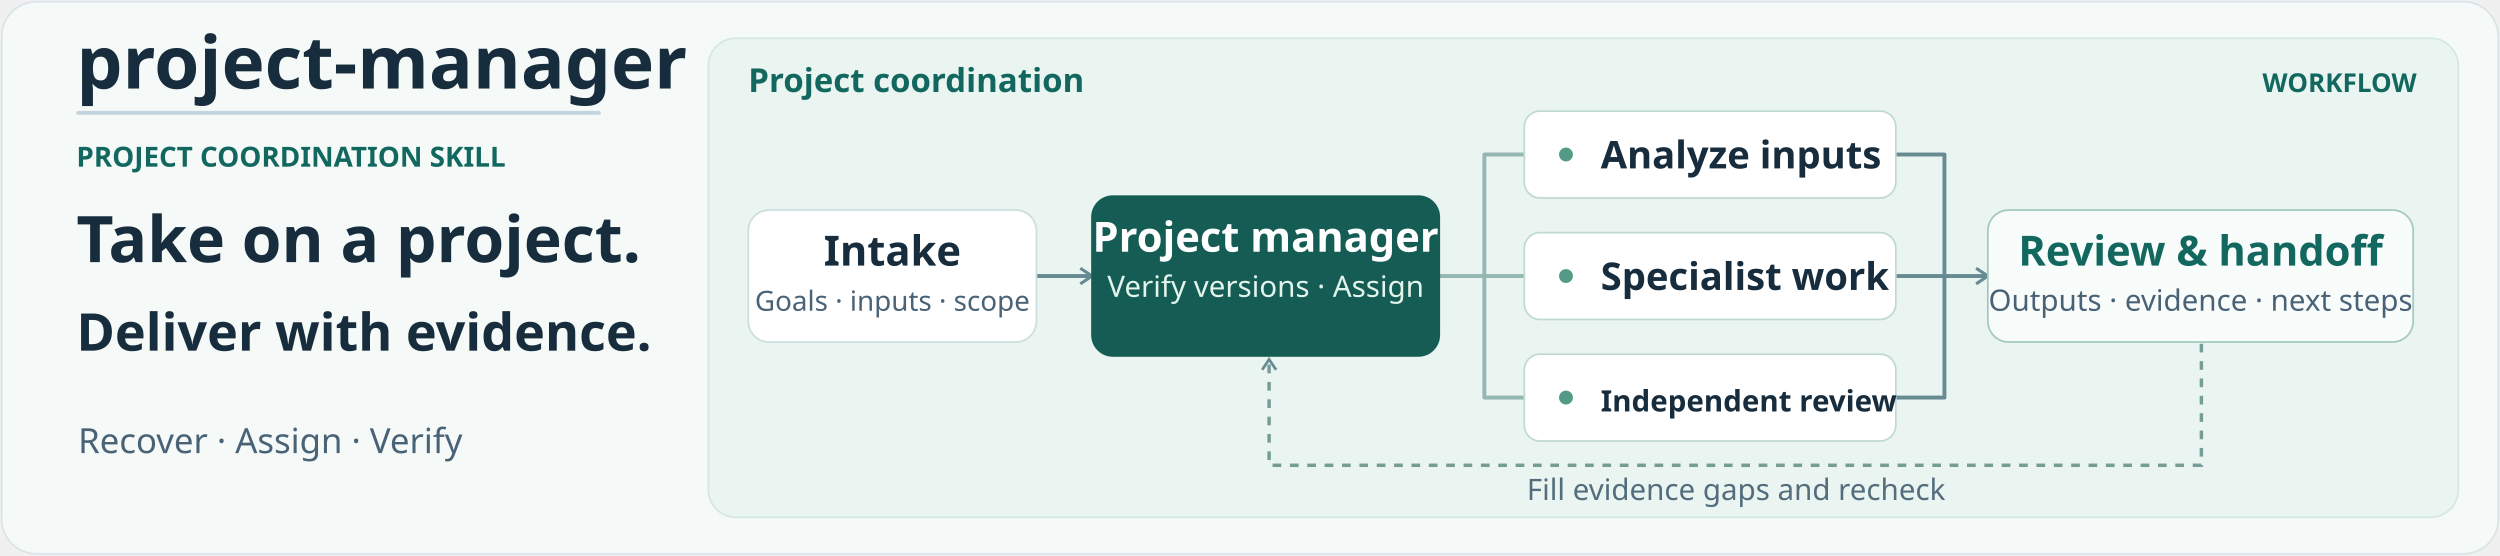
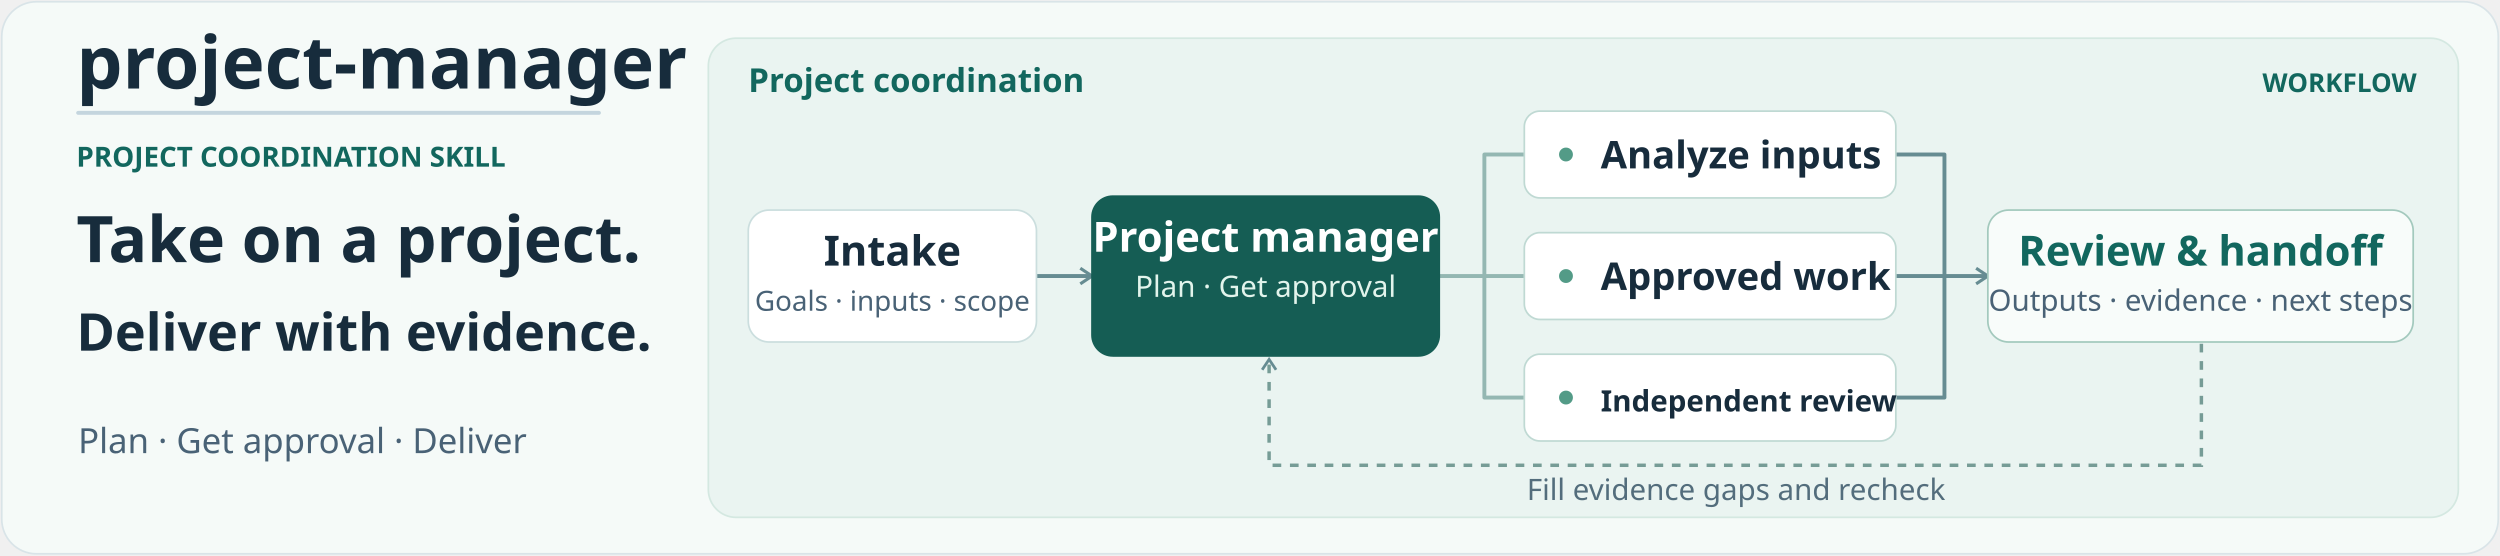
<svg xmlns="http://www.w3.org/2000/svg" width="1440" height="320" viewBox="0 0 1440 320" role="img">
  <defs>
    <marker id="tip" viewBox="0 0 10 10" refX="8" refY="5" markerWidth="5" markerHeight="5" orient="auto-start-reverse">
      <path d="M2 1 L8 5 L2 9" fill="none" stroke="#668C92" stroke-width="1.6" />
    </marker>
  </defs>
  <g font-family="Segoe UI, Microsoft YaHei, sans-serif">
    <rect x="1" y="1" width="1438" height="318" rx="20" fill="#F5FAF8" stroke="#D9E4E8" />
    <text x="44" y="51" font-size="42" font-weight="730" fill="#172C3C" text-anchor="start">project-manager</text>
    <path d="M45 65 H345" fill="none" stroke="#C4D5DE" stroke-width="2.25" stroke-linecap="round" stroke-linejoin="round" />
    <text x="44" y="96" font-size="16" font-weight="650" fill="#12675E" text-anchor="start">PROJECT COORDINATION SKILL</text>
    <text x="44" y="151" font-size="37" font-weight="700" fill="#172C3C" text-anchor="start">Take on a project.</text>
    <text x="44" y="202" font-size="30" font-weight="700" fill="#172C3C" text-anchor="start">Deliver with evidence.</text>
-     <text x="45" y="261" font-size="20" font-weight="400" fill="#496276" text-anchor="start">Recover · Assign · Verify</text>
+     <text x="45" y="261" font-size="20" font-weight="400" fill="#496276" text-anchor="start">Plan · Get approval · Deliver</text>
    <rect x="408" y="22" width="1008" height="276" rx="16" fill="#EAF4F1" stroke="#D4E8E1" />
    <text x="431" y="53" font-size="19" font-weight="650" fill="#12675E" text-anchor="start">Project coordination</text>
    <text x="1392" y="53" font-size="15" font-weight="600" fill="#12675E" text-anchor="end">WORKFLOW</text>
    <path d="M597 159 H629" fill="none" stroke="#668C92" stroke-width="2.25" stroke-linecap="round" stroke-linejoin="round" marker-end="url(#tip)" />
    <path d="M829 159 H855 M855 89 V229 M855 89 H878 M855 159 H878 M855 229 H878" fill="none" stroke="#94B7B2" stroke-width="2.25" stroke-linecap="round" stroke-linejoin="round" />
    <path d="M1092 89 H1120 M1092 159 H1120 M1092 229 H1120 M1120 89 V229 M1120 159 H1145" fill="none" stroke="#668C92" stroke-width="2.25" stroke-linecap="round" stroke-linejoin="round" marker-end="url(#tip)" />
    <rect x="431" y="121" width="166" height="76" rx="12" fill="#FFFFFF" stroke="#CBDEDE" />
    <text x="514" y="153" font-size="24" font-weight="650" fill="#172C3C" text-anchor="middle">Intake</text>
    <text x="514" y="179" font-size="16" font-weight="400" fill="#496276" text-anchor="middle">Goals · inputs · scope</text>
    <rect x="629" y="113" width="200" height="92" rx="12" fill="#155D54" stroke="#155D54" />
    <text x="729" y="145" font-size="24" font-weight="650" fill="#FFFFFF" text-anchor="middle">Project manager</text>
-     <text x="729" y="171" font-size="17" font-weight="400" fill="#E2F4EC" text-anchor="middle">Verify versions · Assign</text>
+     <text x="729" y="171" font-size="17" font-weight="400" fill="#E2F4EC" text-anchor="middle">Plan · Get approval</text>
    <rect x="878" y="64" width="214" height="50" rx="9" fill="#FFFFFF" stroke="#BFD9D3" />
    <circle cx="902" cy="89" r="4" fill="#539B87" />
    <text x="922" y="97" font-size="22" font-weight="650" fill="#172C3C" text-anchor="start">Analyze inputs</text>
    <rect x="878" y="134" width="214" height="50" rx="9" fill="#FFFFFF" stroke="#BFD9D3" />
    <circle cx="902" cy="159" r="4" fill="#539B87" />
-     <text x="922" y="167" font-size="22" font-weight="650" fill="#172C3C" text-anchor="start">Specialist work</text>
+     <text x="922" y="167" font-size="22" font-weight="650" fill="#172C3C" text-anchor="start">Approved work</text>
    <rect x="878" y="204" width="214" height="50" rx="9" fill="#FFFFFF" stroke="#BFD9D3" />
    <circle cx="902" cy="229" r="4" fill="#539B87" />
    <text x="922" y="237" font-size="17" font-weight="650" fill="#172C3C" text-anchor="start">Independent review</text>
    <rect x="1145" y="121" width="245" height="76" rx="12" fill="#F8FCFA" stroke="#A3C9BD" />
    <text x="1267.5" y="153" font-size="24" font-weight="650" fill="#12675E" text-anchor="middle">Review &amp; handoff</text>
    <text x="1267.5" y="179" font-size="17" font-weight="400" fill="#496276" text-anchor="middle">Outputs · evidence · next steps</text>
    <path d="M1268 198 V268 H731 V207" fill="none" stroke="#769C96" stroke-width="2" stroke-dasharray="5 5" marker-end="url(#tip)" />
    <text x="1000" y="288" font-size="17" font-weight="400" fill="#536D7C" text-anchor="middle">Fill evidence gaps and recheck</text>
  </g>
</svg>
